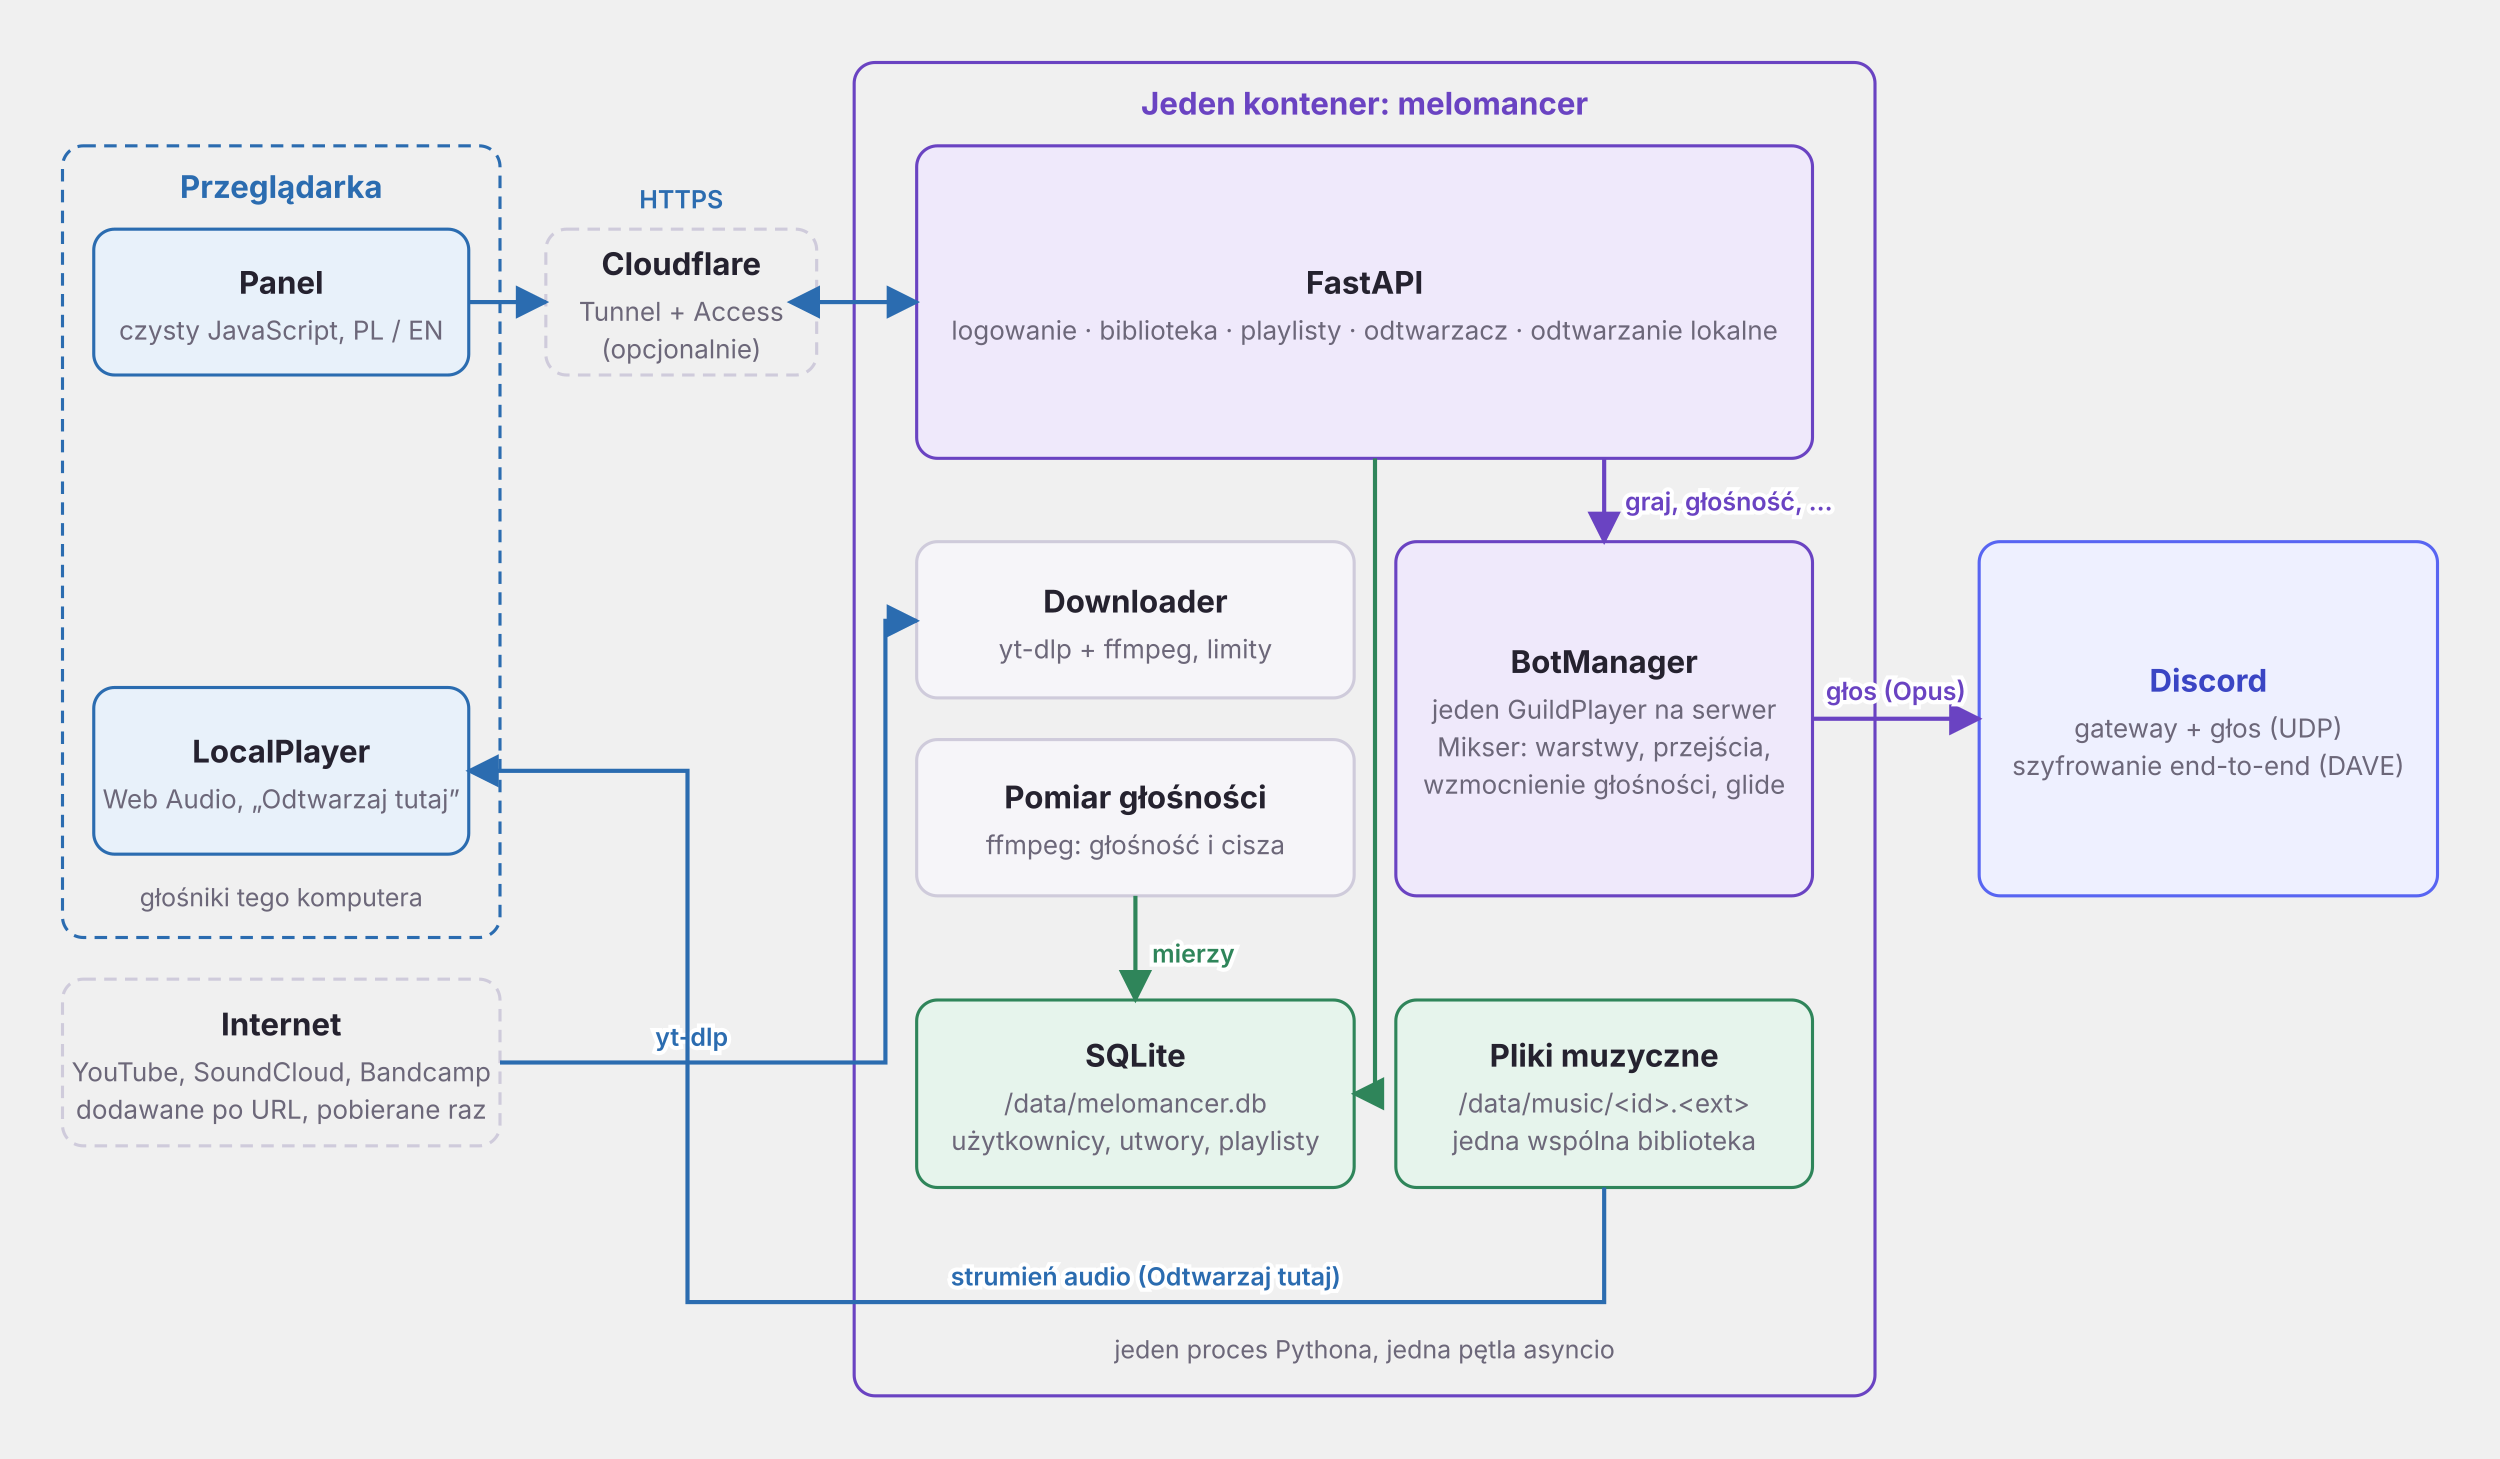
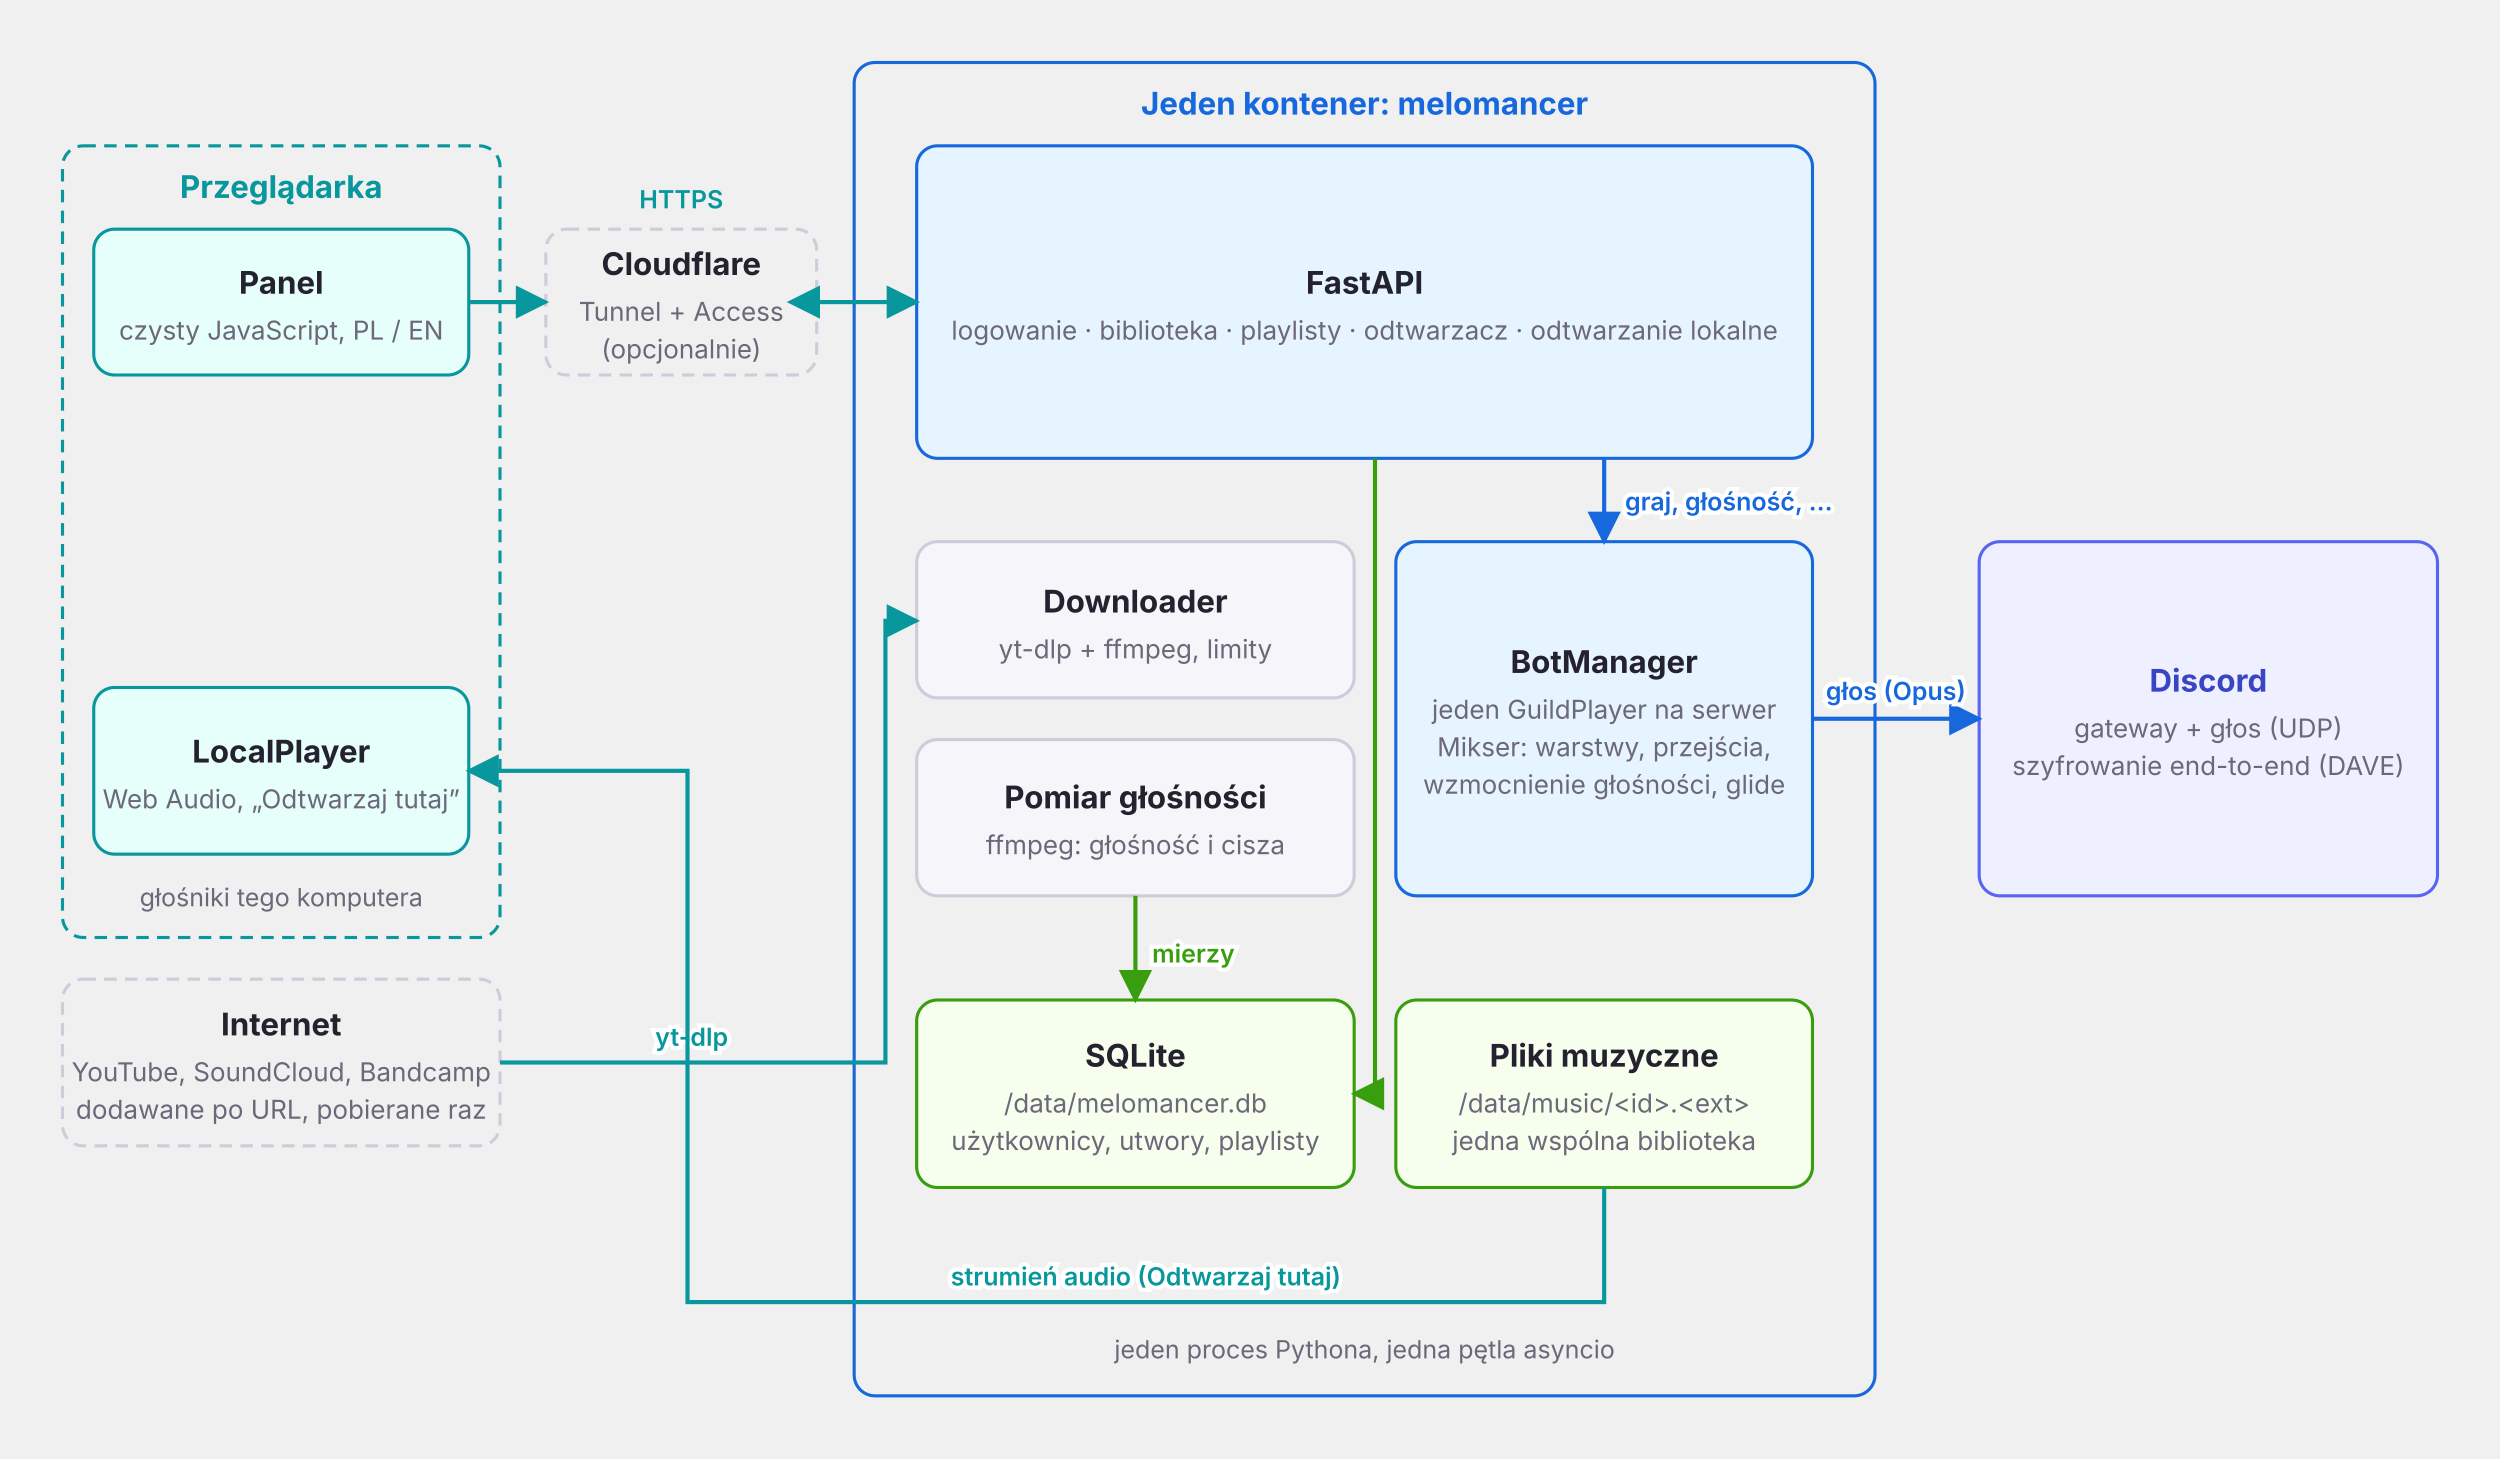
<svg xmlns="http://www.w3.org/2000/svg" viewBox="0 0 1200 700" width="1200" height="700" font-family="Inter, 'Segoe UI', 'DejaVu Sans', Arial, sans-serif">
  <defs>
    <marker id="head" viewBox="0 0 10 10" refX="9" refY="5" markerWidth="8" markerHeight="8" orient="auto">
      <path d="M0 0 L10 5 L0 10 z" fill="context-stroke" />
    </marker>
    <marker id="head-rev" viewBox="0 0 10 10" refX="1" refY="5" markerWidth="8" markerHeight="8" orient="auto-start-reverse">
      <path d="M0 0 L10 5 L0 10 z" fill="context-stroke" />
    </marker>
  </defs>
-   <rect x="30" y="70" width="210" height="380" rx="10" fill="none" stroke="#2b6cb0" stroke-width="1.5" stroke-dasharray="6 4" />
-   <text x="135" y="95" text-anchor="middle" font-size="15" font-weight="700" fill="#2b6cb0">Przeglądarka</text>
-   <rect x="45" y="110" width="180" height="70" rx="10" fill="#e8f1fa" stroke="#2b6cb0" stroke-width="1.5" />
+   <rect x="30" y="70" width="210" height="380" rx="10" fill="none" stroke="#08979c" stroke-width="1.5" stroke-dasharray="6 4" />
+   <text x="135" y="95" text-anchor="middle" font-size="15" font-weight="700" fill="#08979c">Przeglądarka</text>
+   <rect x="45" y="110" width="180" height="70" rx="10" fill="#e6fffb" stroke="#08979c" stroke-width="1.5" />
  <text x="135.0" y="141" text-anchor="middle" font-size="15" font-weight="700" fill="#25222f">Panel</text>
  <text x="135.0" y="163" text-anchor="middle" font-size="12.5" fill="#6c6779">czysty JavaScript, PL / EN</text>
-   <rect x="45" y="330" width="180" height="80" rx="10" fill="#e8f1fa" stroke="#2b6cb0" stroke-width="1.5" />
+   <rect x="45" y="330" width="180" height="80" rx="10" fill="#e6fffb" stroke="#08979c" stroke-width="1.5" />
  <text x="135.0" y="366" text-anchor="middle" font-size="15" font-weight="700" fill="#25222f">LocalPlayer</text>
  <text x="135.0" y="388" text-anchor="middle" font-size="12.5" fill="#6c6779">Web Audio, „Odtwarzaj tutaj”</text>
  <text x="135" y="435" text-anchor="middle" font-size="12" font-weight="400" fill="#6c6779">głośniki tego komputera</text>
  <rect x="262" y="110" width="130" height="70" rx="10" fill="none" stroke="#cfcbdb" stroke-width="1.5" stroke-dasharray="6 4" />
  <text x="327.0" y="132" text-anchor="middle" font-size="15" font-weight="700" fill="#25222f">Cloudflare</text>
  <text x="327.0" y="154" text-anchor="middle" font-size="12.5" fill="#6c6779">Tunnel + Access</text>
  <text x="327.0" y="172" text-anchor="middle" font-size="12.5" fill="#6c6779">(opcjonalnie)</text>
  <rect x="30" y="470" width="210" height="80" rx="10" fill="none" stroke="#cfcbdb" stroke-width="1.5" stroke-dasharray="6 4" />
  <text x="135.0" y="497" text-anchor="middle" font-size="15" font-weight="700" fill="#25222f">Internet</text>
  <text x="135.0" y="519" text-anchor="middle" font-size="12.5" fill="#6c6779">YouTube, SoundCloud, Bandcamp</text>
  <text x="135.0" y="537" text-anchor="middle" font-size="12.5" fill="#6c6779">dodawane po URL, pobierane raz</text>
-   <rect x="410" y="30" width="490" height="640" rx="10" fill="none" stroke="#6a43c2" stroke-width="1.5" />
-   <text x="655" y="55" text-anchor="middle" font-size="15" font-weight="700" fill="#6a43c2">Jeden kontener: melomancer</text>
-   <rect x="440" y="70" width="430" height="150" rx="10" fill="#efe9fb" stroke="#6a43c2" stroke-width="1.5" />
+   <rect x="410" y="30" width="490" height="640" rx="10" fill="none" stroke="#1668dc" stroke-width="1.5" />
+   <text x="655" y="55" text-anchor="middle" font-size="15" font-weight="700" fill="#1668dc">Jeden kontener: melomancer</text>
+   <rect x="440" y="70" width="430" height="150" rx="10" fill="#e6f4ff" stroke="#1668dc" stroke-width="1.5" />
  <text x="655.0" y="141" text-anchor="middle" font-size="15" font-weight="700" fill="#25222f">FastAPI</text>
  <text x="655.0" y="163" text-anchor="middle" font-size="12.5" fill="#6c6779">logowanie · biblioteka · playlisty · odtwarzacz · odtwarzanie lokalne</text>
  <rect x="440" y="260" width="210" height="75" rx="10" fill="#f6f5f9" stroke="#cfcbdb" stroke-width="1.5" />
  <text x="545.0" y="294" text-anchor="middle" font-size="15" font-weight="700" fill="#25222f">Downloader</text>
  <text x="545.0" y="316" text-anchor="middle" font-size="12.5" fill="#6c6779">yt-dlp + ffmpeg, limity</text>
  <rect x="440" y="355" width="210" height="75" rx="10" fill="#f6f5f9" stroke="#cfcbdb" stroke-width="1.5" />
  <text x="545.0" y="388" text-anchor="middle" font-size="15" font-weight="700" fill="#25222f">Pomiar głośności</text>
  <text x="545.0" y="410" text-anchor="middle" font-size="12.5" fill="#6c6779">ffmpeg: głośność i cisza</text>
-   <rect x="670" y="260" width="200" height="170" rx="10" fill="#efe9fb" stroke="#6a43c2" stroke-width="1.5" />
+   <rect x="670" y="260" width="200" height="170" rx="10" fill="#e6f4ff" stroke="#1668dc" stroke-width="1.5" />
  <text x="770.0" y="323" text-anchor="middle" font-size="15" font-weight="700" fill="#25222f">BotManager</text>
  <text x="770.0" y="345" text-anchor="middle" font-size="12.5" fill="#6c6779">jeden GuildPlayer na serwer</text>
  <text x="770.0" y="363" text-anchor="middle" font-size="12.5" fill="#6c6779">Mikser: warstwy, przejścia,</text>
  <text x="770.0" y="381" text-anchor="middle" font-size="12.5" fill="#6c6779">wzmocnienie głośności, glide</text>
-   <rect x="440" y="480" width="210" height="90" rx="10" fill="#e6f4ec" stroke="#2f855a" stroke-width="1.5" />
+   <rect x="440" y="480" width="210" height="90" rx="10" fill="#f6ffed" stroke="#389e0d" stroke-width="1.5" />
  <text x="545.0" y="512" text-anchor="middle" font-size="15" font-weight="700" fill="#25222f">SQLite</text>
  <text x="545.0" y="534" text-anchor="middle" font-size="12.5" fill="#6c6779">/data/melomancer.db</text>
  <text x="545.0" y="552" text-anchor="middle" font-size="12.5" fill="#6c6779">użytkownicy, utwory, playlisty</text>
-   <rect x="670" y="480" width="200" height="90" rx="10" fill="#e6f4ec" stroke="#2f855a" stroke-width="1.5" />
+   <rect x="670" y="480" width="200" height="90" rx="10" fill="#f6ffed" stroke="#389e0d" stroke-width="1.5" />
  <text x="770.0" y="512" text-anchor="middle" font-size="15" font-weight="700" fill="#25222f">Pliki muzyczne</text>
  <text x="770.0" y="534" text-anchor="middle" font-size="12.5" fill="#6c6779">/data/music/&lt;id&gt;.&lt;ext&gt;</text>
  <text x="770.0" y="552" text-anchor="middle" font-size="12.5" fill="#6c6779">jedna wspólna biblioteka</text>
  <text x="655" y="652" text-anchor="middle" font-size="12" font-weight="400" fill="#6c6779">jeden proces Pythona, jedna pętla asyncio</text>
  <rect x="950" y="260" width="220" height="170" rx="10" fill="#eef0ff" stroke="#5865f2" stroke-width="1.5" />
  <text x="1060.0" y="332" text-anchor="middle" font-size="15" font-weight="700" fill="#3a45c4">Discord</text>
  <text x="1060.0" y="354" text-anchor="middle" font-size="12.5" fill="#6c6779">gateway + głos (UDP)</text>
  <text x="1060.0" y="372" text-anchor="middle" font-size="12.5" fill="#6c6779">szyfrowanie end-to-end (DAVE)</text>
-   <path d="M225 145 L262 145" fill="none" stroke="#2b6cb0" stroke-width="2" marker-end="url(#head)" />
-   <path d="M392 145 L440 145" fill="none" stroke="#2b6cb0" stroke-width="2" marker-end="url(#head)" marker-start="url(#head-rev)" />
-   <text x="327" y="100" text-anchor="middle" font-size="12" font-weight="600" fill="#2b6cb0">HTTPS</text>
-   <path d="M770 220 L770 260" fill="none" stroke="#6a43c2" stroke-width="2" marker-end="url(#head)" />
-   <text x="780" y="245" text-anchor="start" font-size="12" fill="#6a43c2" font-weight="600" paint-order="stroke" stroke="#ffffff" stroke-width="4">graj, głośność, ...</text>
-   <path d="M660 220 L660 525 L650 525" fill="none" stroke="#2f855a" stroke-width="2" marker-end="url(#head)" />
-   <path d="M545 430 L545 480" fill="none" stroke="#2f855a" stroke-width="2" marker-end="url(#head)" />
-   <text x="553" y="462" text-anchor="start" font-size="12" fill="#2f855a" font-weight="600" paint-order="stroke" stroke="#ffffff" stroke-width="4">mierzy</text>
-   <path d="M870 345 L950 345" fill="none" stroke="#6a43c2" stroke-width="2" marker-end="url(#head)" />
-   <text x="910" y="336" text-anchor="middle" font-size="12" fill="#6a43c2" font-weight="600" paint-order="stroke" stroke="#ffffff" stroke-width="4">głos (Opus)</text>
-   <path d="M240 510 L425 510 L425 298 L440 298" fill="none" stroke="#2b6cb0" stroke-width="2" marker-end="url(#head)" />
-   <text x="332" y="502" text-anchor="middle" font-size="12" fill="#2b6cb0" font-weight="600" paint-order="stroke" stroke="#ffffff" stroke-width="4">yt-dlp</text>
-   <path d="M770 570 L770 625 L330 625 L330 370 L225 370" fill="none" stroke="#2b6cb0" stroke-width="2" marker-end="url(#head)" />
-   <text x="550" y="617" text-anchor="middle" font-size="12" fill="#2b6cb0" font-weight="600" paint-order="stroke" stroke="#ffffff" stroke-width="4">strumień audio (Odtwarzaj tutaj)</text>
+   <path d="M225 145 L262 145" fill="none" stroke="#08979c" stroke-width="2" marker-end="url(#head)" />
+   <path d="M392 145 L440 145" fill="none" stroke="#08979c" stroke-width="2" marker-end="url(#head)" marker-start="url(#head-rev)" />
+   <text x="327" y="100" text-anchor="middle" font-size="12" font-weight="600" fill="#08979c">HTTPS</text>
+   <path d="M770 220 L770 260" fill="none" stroke="#1668dc" stroke-width="2" marker-end="url(#head)" />
+   <text x="780" y="245" text-anchor="start" font-size="12" fill="#1668dc" font-weight="600" paint-order="stroke" stroke="#ffffff" stroke-width="4">graj, głośność, ...</text>
+   <path d="M660 220 L660 525 L650 525" fill="none" stroke="#389e0d" stroke-width="2" marker-end="url(#head)" />
+   <path d="M545 430 L545 480" fill="none" stroke="#389e0d" stroke-width="2" marker-end="url(#head)" />
+   <text x="553" y="462" text-anchor="start" font-size="12" fill="#389e0d" font-weight="600" paint-order="stroke" stroke="#ffffff" stroke-width="4">mierzy</text>
+   <path d="M870 345 L950 345" fill="none" stroke="#1668dc" stroke-width="2" marker-end="url(#head)" />
+   <text x="910" y="336" text-anchor="middle" font-size="12" fill="#1668dc" font-weight="600" paint-order="stroke" stroke="#ffffff" stroke-width="4">głos (Opus)</text>
+   <path d="M240 510 L425 510 L425 298 L440 298" fill="none" stroke="#08979c" stroke-width="2" marker-end="url(#head)" />
+   <text x="332" y="502" text-anchor="middle" font-size="12" fill="#08979c" font-weight="600" paint-order="stroke" stroke="#ffffff" stroke-width="4">yt-dlp</text>
+   <path d="M770 570 L770 625 L330 625 L330 370 L225 370" fill="none" stroke="#08979c" stroke-width="2" marker-end="url(#head)" />
+   <text x="550" y="617" text-anchor="middle" font-size="12" fill="#08979c" font-weight="600" paint-order="stroke" stroke="#ffffff" stroke-width="4">strumień audio (Odtwarzaj tutaj)</text>
</svg>
